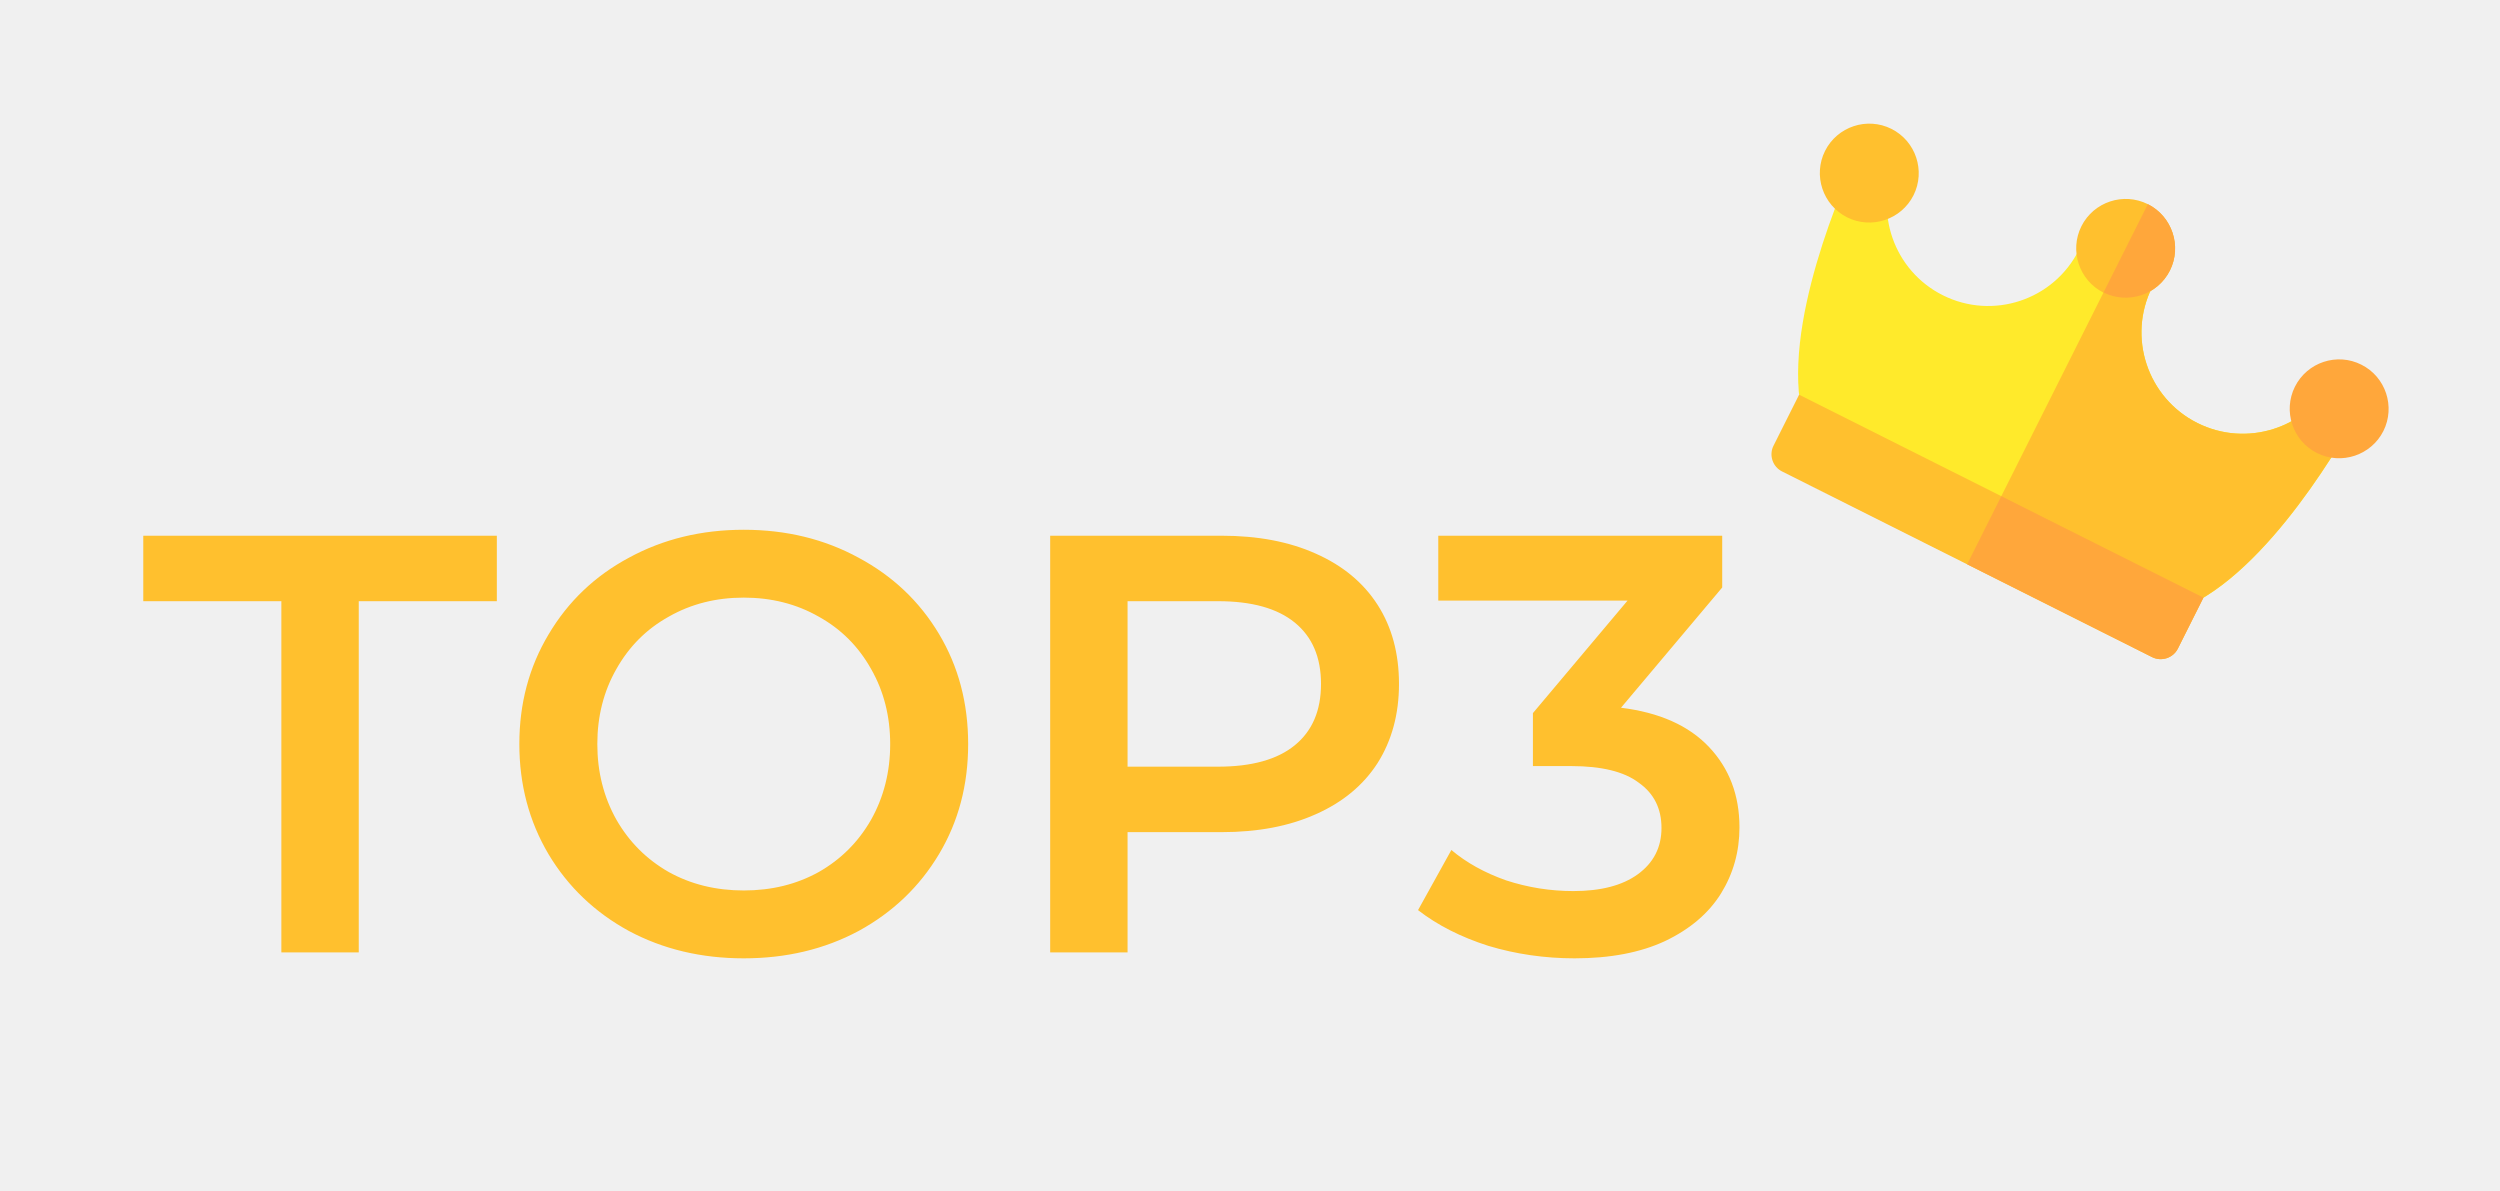
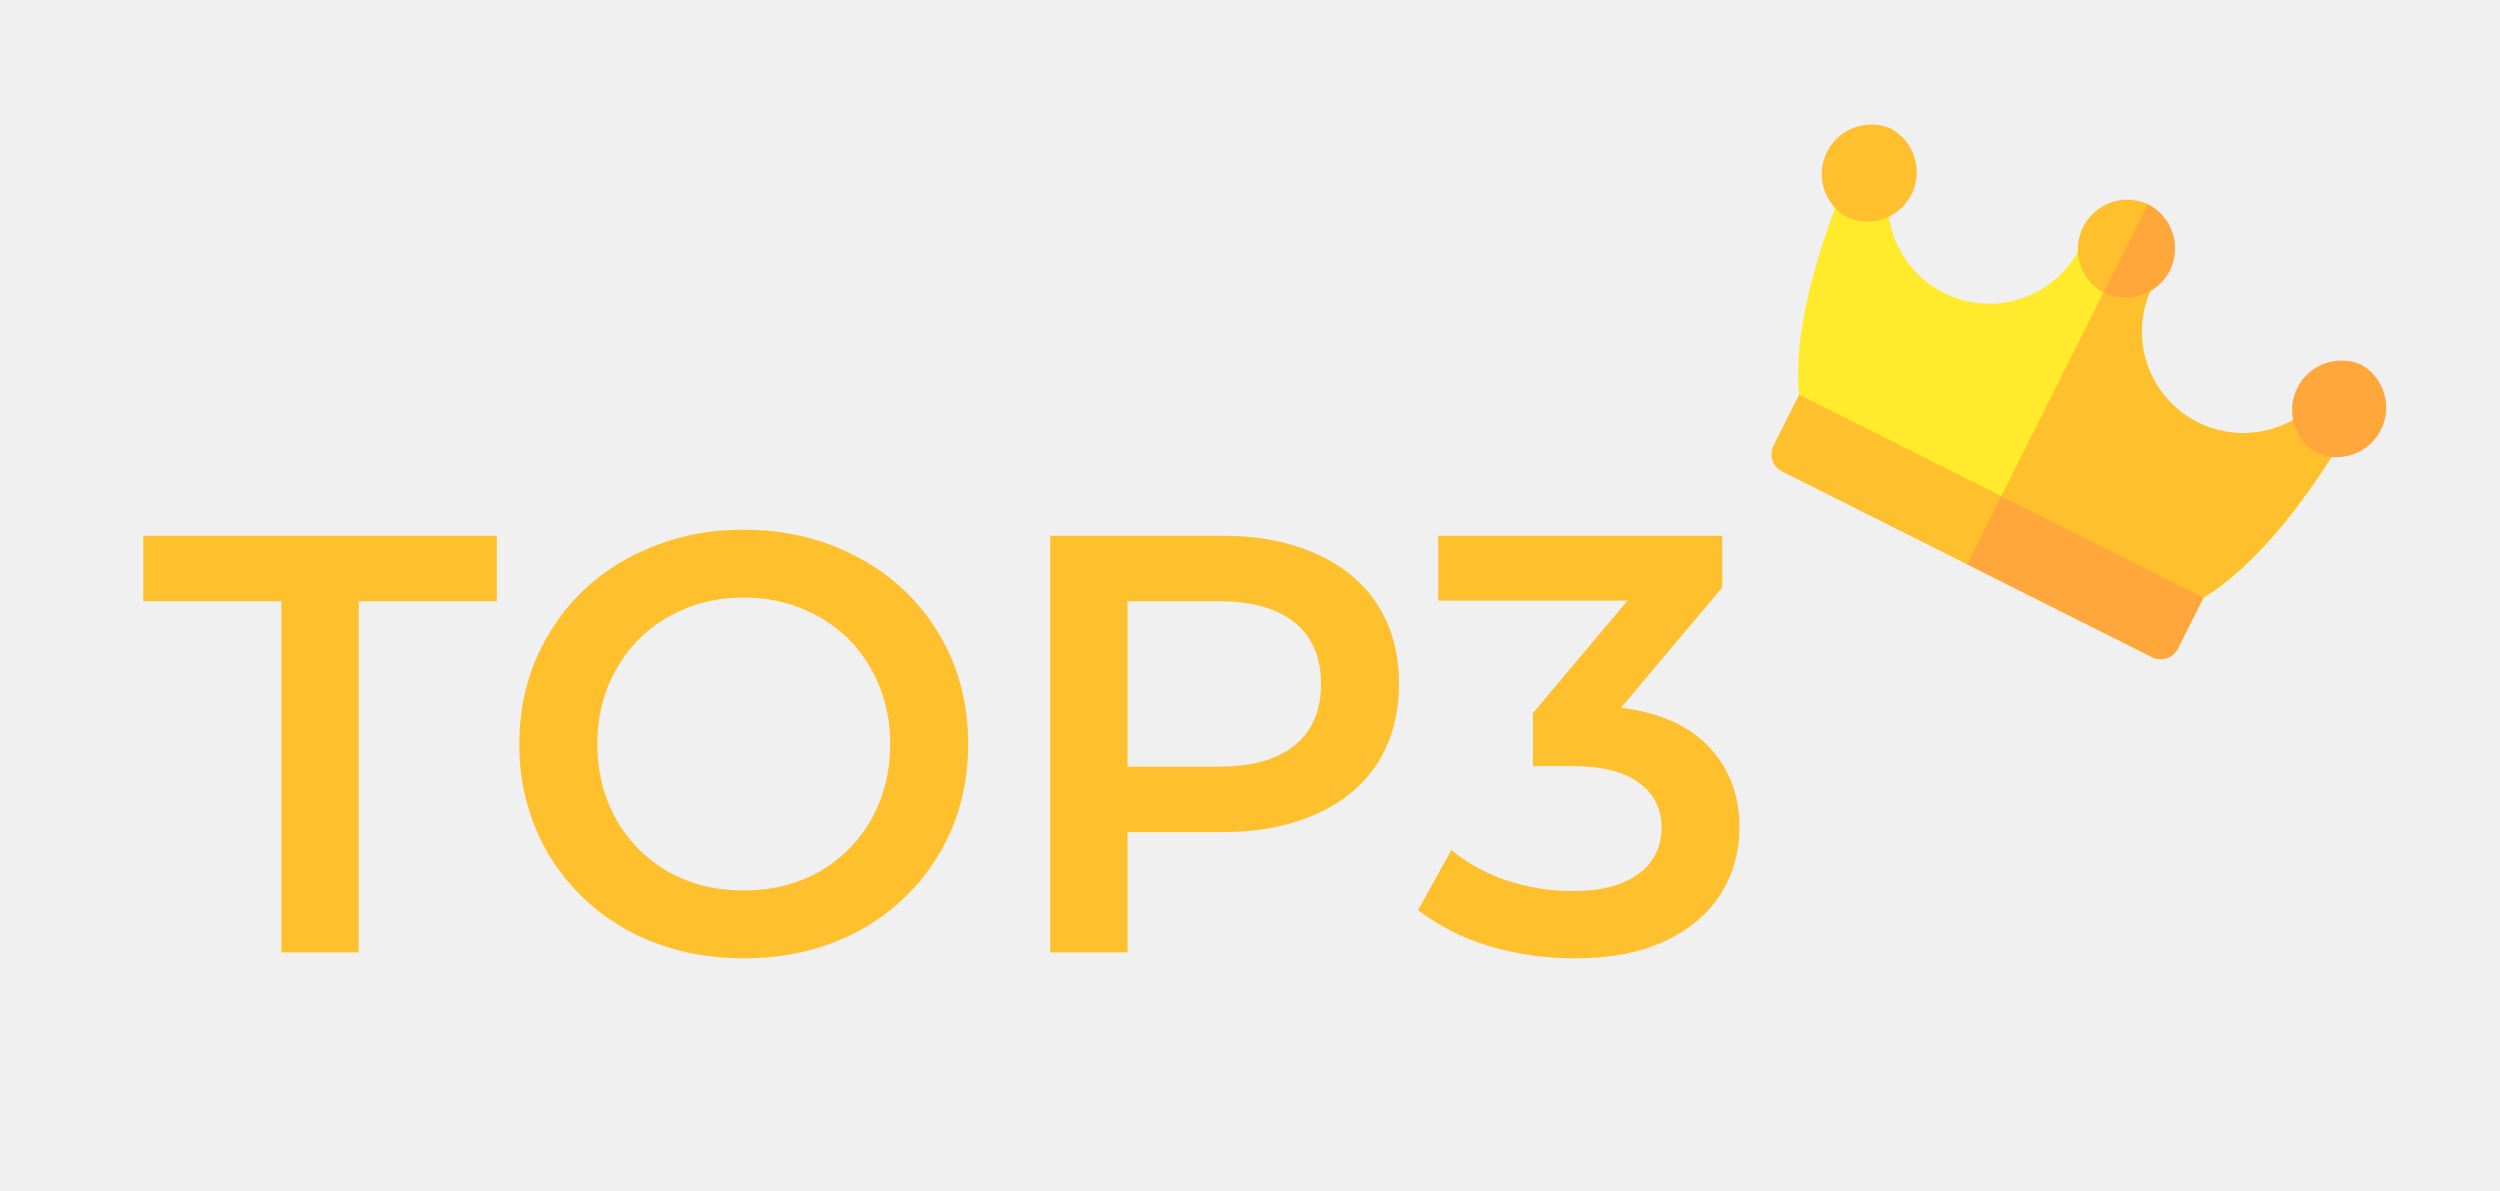
- <svg xmlns="http://www.w3.org/2000/svg" width="42" height="20" viewBox="0 0 42 20" fill="none">
-   <path d="M4.727 10.1H2.407V9H8.347V10.1H6.027V16H4.727V10.1ZM12.495 16.1C11.782 16.1 11.139 15.947 10.565 15.64C9.992 15.327 9.542 14.897 9.215 14.35C8.888 13.797 8.725 13.18 8.725 12.5C8.725 11.82 8.888 11.207 9.215 10.66C9.542 10.107 9.992 9.677 10.565 9.37C11.139 9.057 11.782 8.9 12.495 8.9C13.209 8.9 13.852 9.057 14.425 9.37C14.998 9.677 15.448 10.103 15.775 10.65C16.102 11.197 16.265 11.813 16.265 12.5C16.265 13.187 16.102 13.803 15.775 14.35C15.448 14.897 14.998 15.327 14.425 15.64C13.852 15.947 13.209 16.1 12.495 16.1ZM12.495 14.96C12.962 14.96 13.382 14.857 13.755 14.65C14.129 14.437 14.422 14.143 14.635 13.77C14.848 13.39 14.955 12.967 14.955 12.5C14.955 12.033 14.848 11.613 14.635 11.24C14.422 10.86 14.129 10.567 13.755 10.36C13.382 10.147 12.962 10.04 12.495 10.04C12.028 10.04 11.608 10.147 11.235 10.36C10.862 10.567 10.569 10.86 10.355 11.24C10.142 11.613 10.035 12.033 10.035 12.5C10.035 12.967 10.142 13.39 10.355 13.77C10.569 14.143 10.862 14.437 11.235 14.65C11.608 14.857 12.028 14.96 12.495 14.96ZM20.523 9C21.13 9 21.657 9.1 22.103 9.3C22.556 9.5 22.903 9.787 23.143 10.16C23.383 10.533 23.503 10.977 23.503 11.49C23.503 11.997 23.383 12.44 23.143 12.82C22.903 13.193 22.556 13.48 22.103 13.68C21.657 13.88 21.13 13.98 20.523 13.98H18.943V16H17.643V9H20.523ZM20.463 12.88C21.03 12.88 21.46 12.76 21.753 12.52C22.047 12.28 22.193 11.937 22.193 11.49C22.193 11.043 22.047 10.7 21.753 10.46C21.46 10.22 21.03 10.1 20.463 10.1H18.943V12.88H20.463ZM27.233 11.89C27.879 11.97 28.372 12.19 28.712 12.55C29.052 12.91 29.223 13.36 29.223 13.9C29.223 14.307 29.119 14.677 28.913 15.01C28.706 15.343 28.392 15.61 27.973 15.81C27.559 16.003 27.052 16.1 26.453 16.1C25.953 16.1 25.469 16.03 25.003 15.89C24.543 15.743 24.149 15.543 23.823 15.29L24.383 14.28C24.636 14.493 24.942 14.663 25.302 14.79C25.669 14.91 26.046 14.97 26.433 14.97C26.892 14.97 27.253 14.877 27.512 14.69C27.779 14.497 27.913 14.237 27.913 13.91C27.913 13.583 27.786 13.33 27.532 13.15C27.286 12.963 26.906 12.87 26.392 12.87H25.753V11.98L27.343 10.09H24.163V9H28.933V9.87L27.233 11.89Z" fill="#FFC02E" />
+ <svg xmlns="http://www.w3.org/2000/svg" width="42" height="20" fill="none">
+   <path d="M4.727 10.1h-2.32V9h5.94v1.1h-2.32V16h-1.3v-5.9zm7.768 6c-.713 0-1.356-.153-1.93-.46a3.49 3.49 0 01-1.35-1.29 3.57 3.57 0 01-.49-1.85c0-.68.163-1.293.49-1.84a3.398 3.398 0 011.35-1.29 3.964 3.964 0 011.93-.47c.714 0 1.357.157 1.93.47a3.42 3.42 0 011.35 1.28c.327.547.49 1.163.49 1.85s-.163 1.303-.49 1.85a3.49 3.49 0 01-1.35 1.29c-.573.307-1.216.46-1.93.46zm0-1.14c.467 0 .887-.103 1.26-.31.373-.213.667-.507.88-.88.213-.38.32-.803.32-1.27 0-.467-.107-.887-.32-1.26a2.235 2.235 0 00-.88-.88 2.495 2.495 0 00-1.26-.32 2.5 2.5 0 00-1.26.32c-.373.207-.666.5-.88.88-.213.373-.32.793-.32 1.26 0 .467.107.89.32 1.27.213.373.507.667.88.88.373.207.793.31 1.26.31zM20.523 9c.607 0 1.134.1 1.58.3.453.2.8.487 1.04.86s.36.817.36 1.33c0 .507-.12.95-.36 1.33-.24.373-.587.66-1.04.86-.447.2-.973.3-1.58.3h-1.58V16h-1.3V9h2.88zm-.06 3.88c.567 0 .997-.12 1.29-.36.294-.24.44-.583.44-1.03 0-.447-.146-.79-.44-1.03-.293-.24-.723-.36-1.29-.36h-1.52v2.78h1.52zm6.77-.99c.646.08 1.14.3 1.48.66.34.36.51.81.51 1.35 0 .407-.104.777-.31 1.11-.207.333-.52.6-.94.8-.414.193-.92.29-1.52.29-.5 0-.984-.07-1.45-.21a3.781 3.781 0 01-1.18-.6l.56-1.01c.253.213.56.383.92.51.366.12.743.18 1.13.18.46 0 .82-.093 1.08-.28a.915.915 0 00.4-.78.879.879 0 00-.38-.76c-.247-.187-.627-.28-1.14-.28h-.64v-.89l1.59-1.89h-3.18V9h4.77v.87l-1.7 2.02z" fill="#FFC02E" />
  <g clip-path="url(#clip0)">
-     <path d="M36.629 10.097L30.411 6.977C30.316 6.929 30.252 6.838 30.236 6.732C30.02 5.119 31.118 2.774 31.285 2.426C31.292 2.413 31.299 2.4 31.305 2.386C31.385 2.228 31.577 2.163 31.737 2.243C31.895 2.322 31.959 2.514 31.881 2.673C31.881 2.675 31.872 2.692 31.857 2.722C31.471 3.552 31.814 4.546 32.639 4.96C33.479 5.381 34.502 5.042 34.924 4.202C35.003 4.044 35.198 3.979 35.356 4.058L36.015 4.389C36.173 4.468 36.237 4.663 36.158 4.821C35.736 5.661 36.076 6.685 36.916 7.106C37.741 7.52 38.744 7.198 39.178 6.394C39.193 6.365 39.201 6.348 39.201 6.348C39.281 6.19 39.474 6.127 39.632 6.206C39.79 6.286 39.855 6.48 39.775 6.638C39.769 6.652 39.762 6.665 39.755 6.678C39.578 7.018 38.353 9.302 36.931 10.093C36.837 10.144 36.724 10.145 36.629 10.097Z" fill="#FFEA2B" />
-     <path d="M39.633 6.204C39.633 6.204 39.631 6.203 39.633 6.204C39.475 6.125 39.281 6.188 39.202 6.346C39.201 6.348 39.193 6.363 39.178 6.393C38.742 7.2 37.741 7.52 36.916 7.106C36.076 6.685 35.736 5.661 36.158 4.821C36.237 4.663 36.173 4.468 36.014 4.389L35.685 4.224L33.521 8.537L36.629 10.097C36.724 10.144 36.836 10.141 36.93 10.09C38.352 9.3 39.576 7.017 39.754 6.675C39.761 6.662 39.768 6.649 39.774 6.635C39.854 6.477 39.791 6.284 39.633 6.204Z" fill="#FFC02E" />
-     <path d="M36.084 3.43C35.674 3.225 35.174 3.391 34.968 3.8C34.763 4.21 34.929 4.71 35.338 4.916C35.748 5.121 36.248 4.955 36.454 4.546C36.659 4.136 36.491 3.635 36.084 3.43Z" fill="#FFC02E" />
-     <path d="M36.084 3.43L35.339 4.913C35.749 5.119 36.249 4.953 36.455 4.543C36.66 4.134 36.491 3.634 36.084 3.43Z" fill="#FFA73B" />
-     <path d="M31.776 2.165C31.367 1.96 30.866 2.126 30.661 2.535C30.456 2.945 30.622 3.445 31.031 3.651C31.441 3.856 31.941 3.69 32.147 3.281C32.352 2.871 32.186 2.371 31.776 2.165Z" fill="#FFC02E" />
-     <path d="M39.67 6.126C39.261 5.92 38.761 6.086 38.555 6.496C38.35 6.905 38.516 7.406 38.925 7.611C39.335 7.816 39.835 7.65 40.041 7.241C40.246 6.832 40.08 6.331 39.67 6.126Z" fill="#FFA73B" />
-     <path d="M36.156 11.04L29.938 7.92C29.78 7.841 29.715 7.646 29.795 7.488L30.225 6.631L37.018 10.04L36.588 10.897C36.508 11.055 36.314 11.119 36.156 11.04Z" fill="#FFC02E" />
-     <path d="M33.048 9.48L36.156 11.04C36.314 11.119 36.508 11.055 36.588 10.897L37.018 10.04L33.622 8.336L33.048 9.48Z" fill="#FFA73B" />
+     <path d="M36.629 10.097l-6.218-3.12a.326.326 0 01-.175-.245c-.216-1.613.882-3.958 1.05-4.306l.02-.04a.321.321 0 01.575.287l-.024.05a1.704 1.704 0 003.067 1.479.323.323 0 01.432-.144l.659.331c.158.08.222.274.143.432a1.703 1.703 0 003.02 1.573l.023-.046a.321.321 0 01.574.29l-.02.04c-.177.34-1.402 2.624-2.824 3.415a.328.328 0 01-.302.004z" fill="#FFEA2B" />
+     <path d="M39.633 6.204s-.002 0 0 0a.321.321 0 00-.431.142l-.024.047a1.703 1.703 0 01-3.02-1.573.323.323 0 00-.143-.431l-.33-.165-2.164 4.313 3.108 1.56a.326.326 0 00.3-.007c1.423-.79 2.647-3.073 2.825-3.415l.02-.04a.321.321 0 00-.141-.43z" fill="#FFC02E" />
+     <path d="M36.084 3.43a.832.832 0 00-.746 1.486.832.832 0 00.745-1.486z" fill="#FFC02E" />
+     <path d="M36.084 3.43l-.745 1.483c.41.206.91.04 1.116-.37a.832.832 0 00-.371-1.113z" fill="#FFA73B" />
+     <path d="M31.776 2.165a.832.832 0 00-.745 1.486.832.832 0 00.745-1.486z" fill="#FFC02E" />
+     <path d="M39.67 6.126a.832.832 0 00-.745 1.485.832.832 0 00.745-1.485z" fill="#FFA73B" />
+     <path d="M36.156 11.04l-6.218-3.12a.323.323 0 01-.143-.432l.43-.857 6.793 3.409-.43.857a.323.323 0 01-.432.143z" fill="#FFC02E" />
+     <path d="M33.048 9.48l3.108 1.56c.158.08.352.015.432-.143l.43-.857-3.396-1.704-.574 1.144z" fill="#FFA73B" />
  </g>
  <defs>
    <clipPath id="clip0">
-       <rect width="11" height="11" fill="white" transform="translate(31.9331) rotate(26.6448)" />
+       <path fill="#fff" transform="rotate(26.645 15.967 67.426)" d="M0 0h11v11H0z" />
    </clipPath>
  </defs>
</svg>
